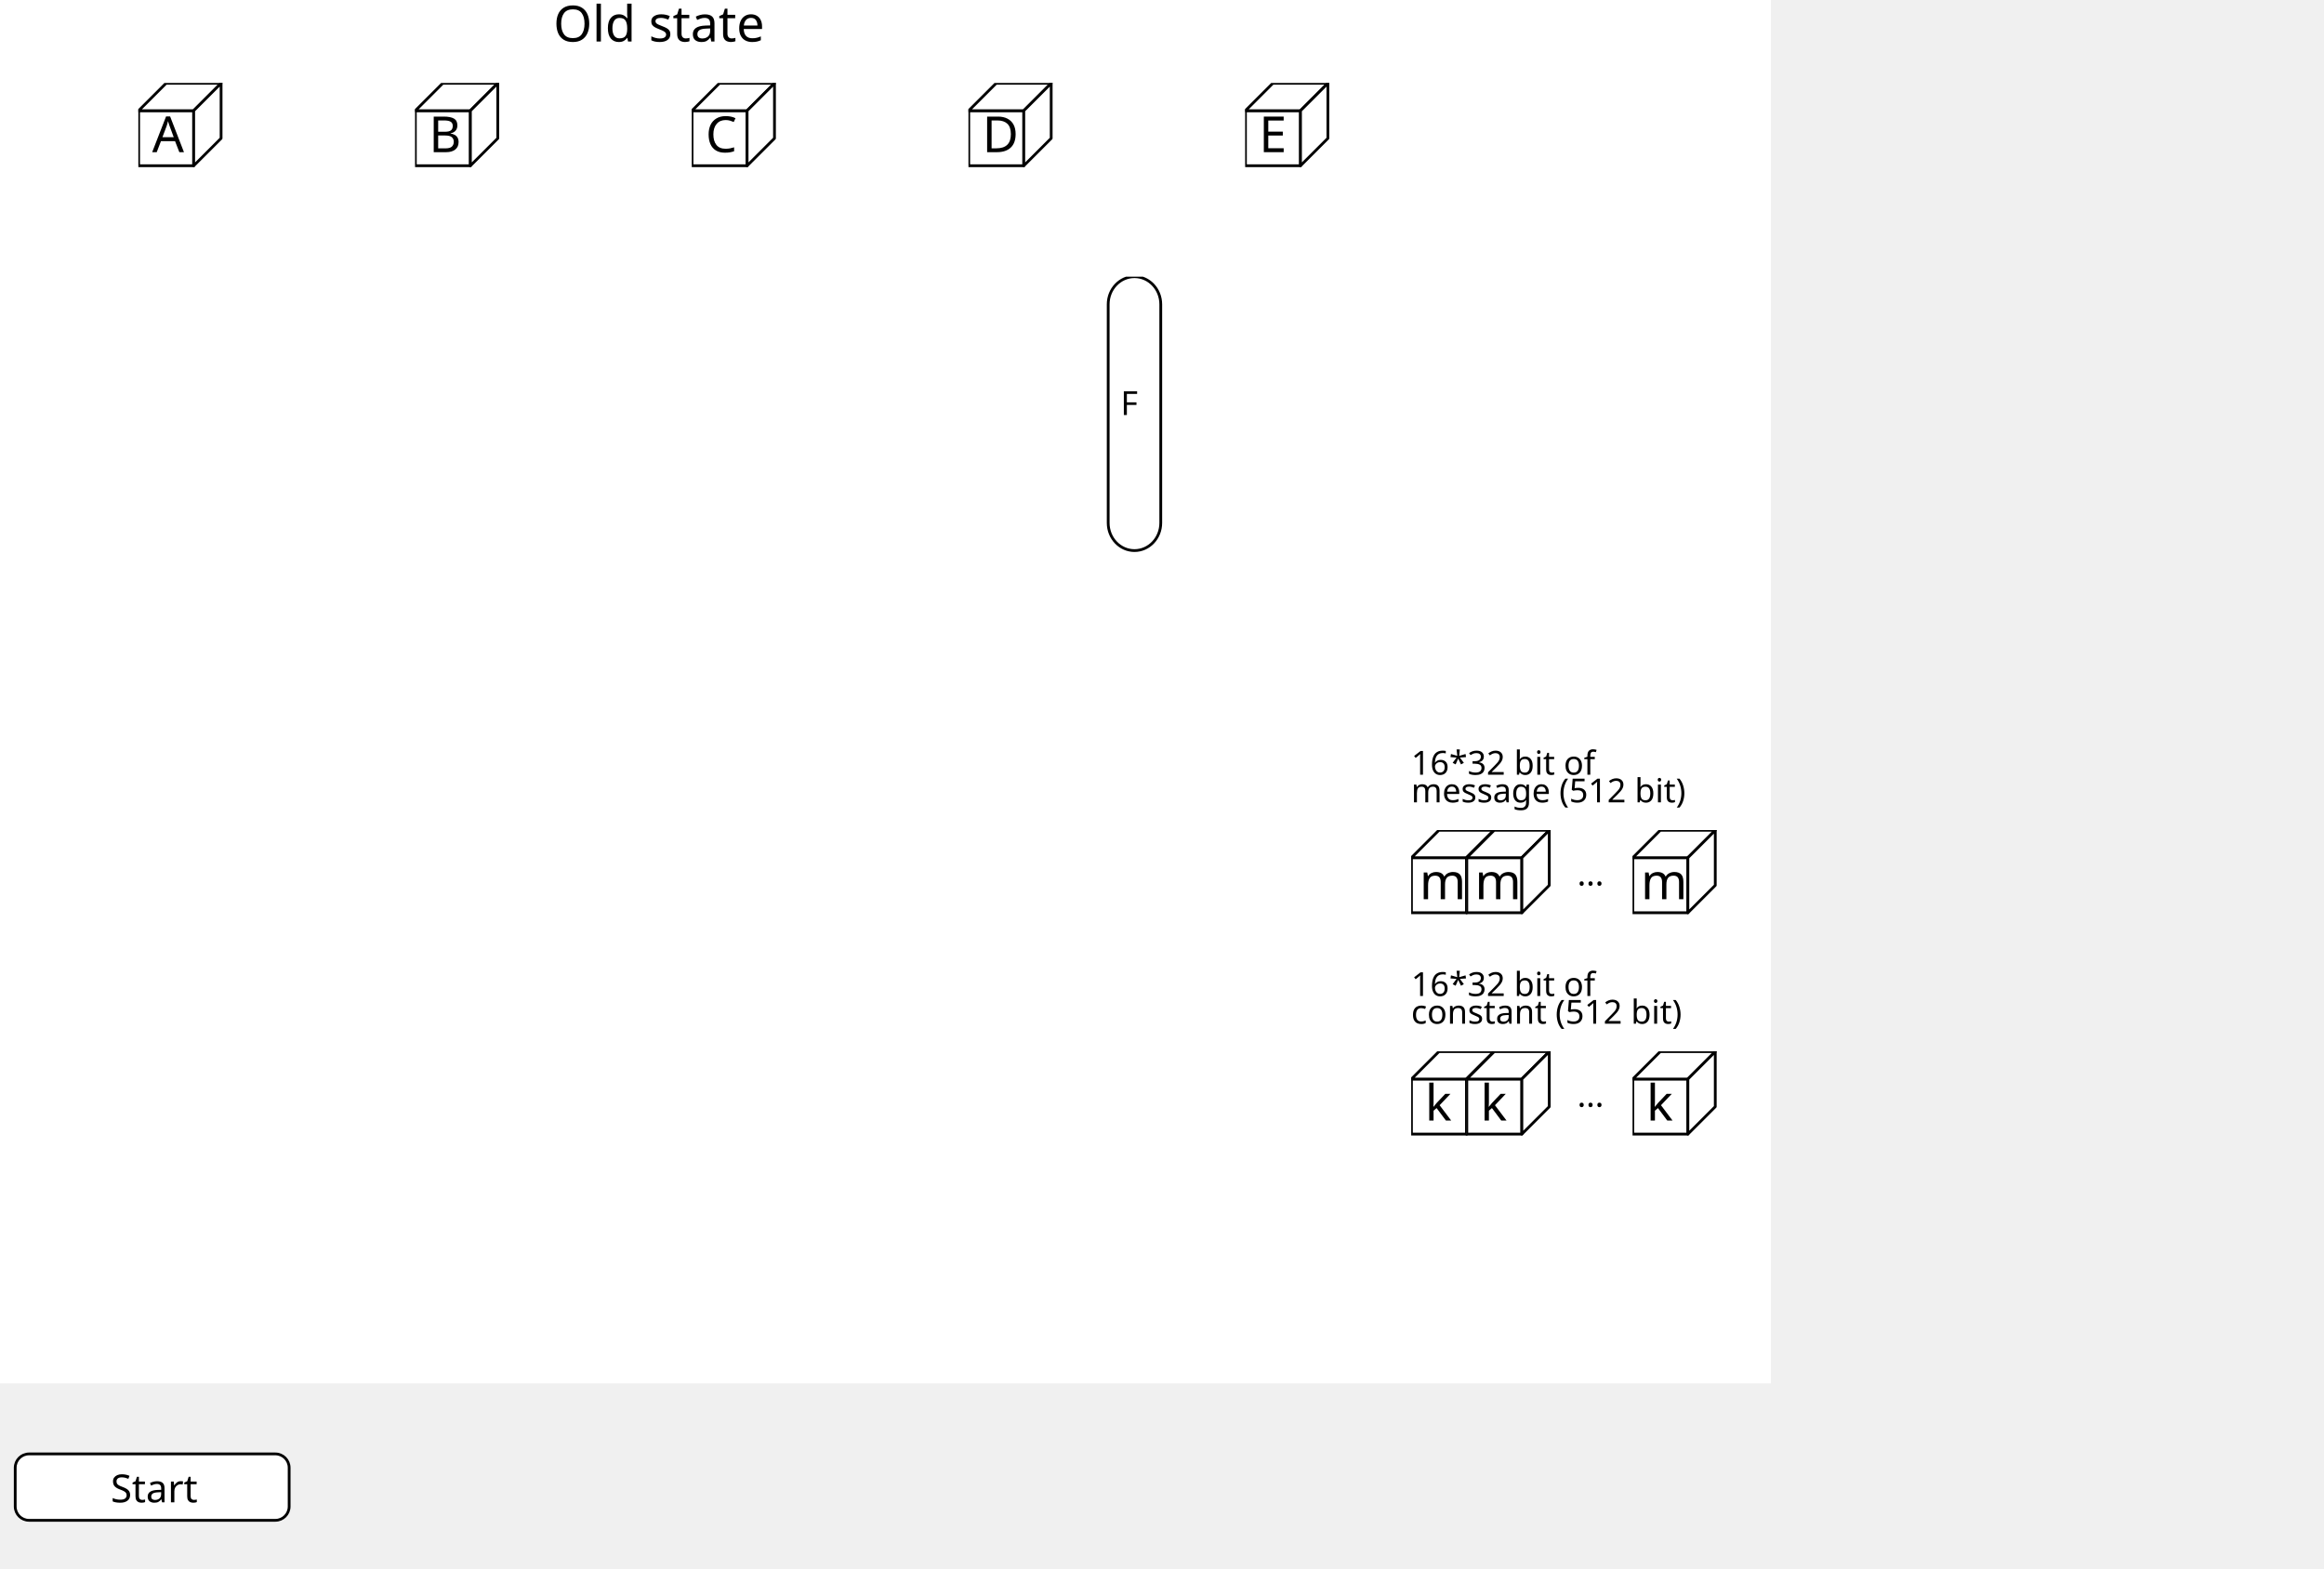
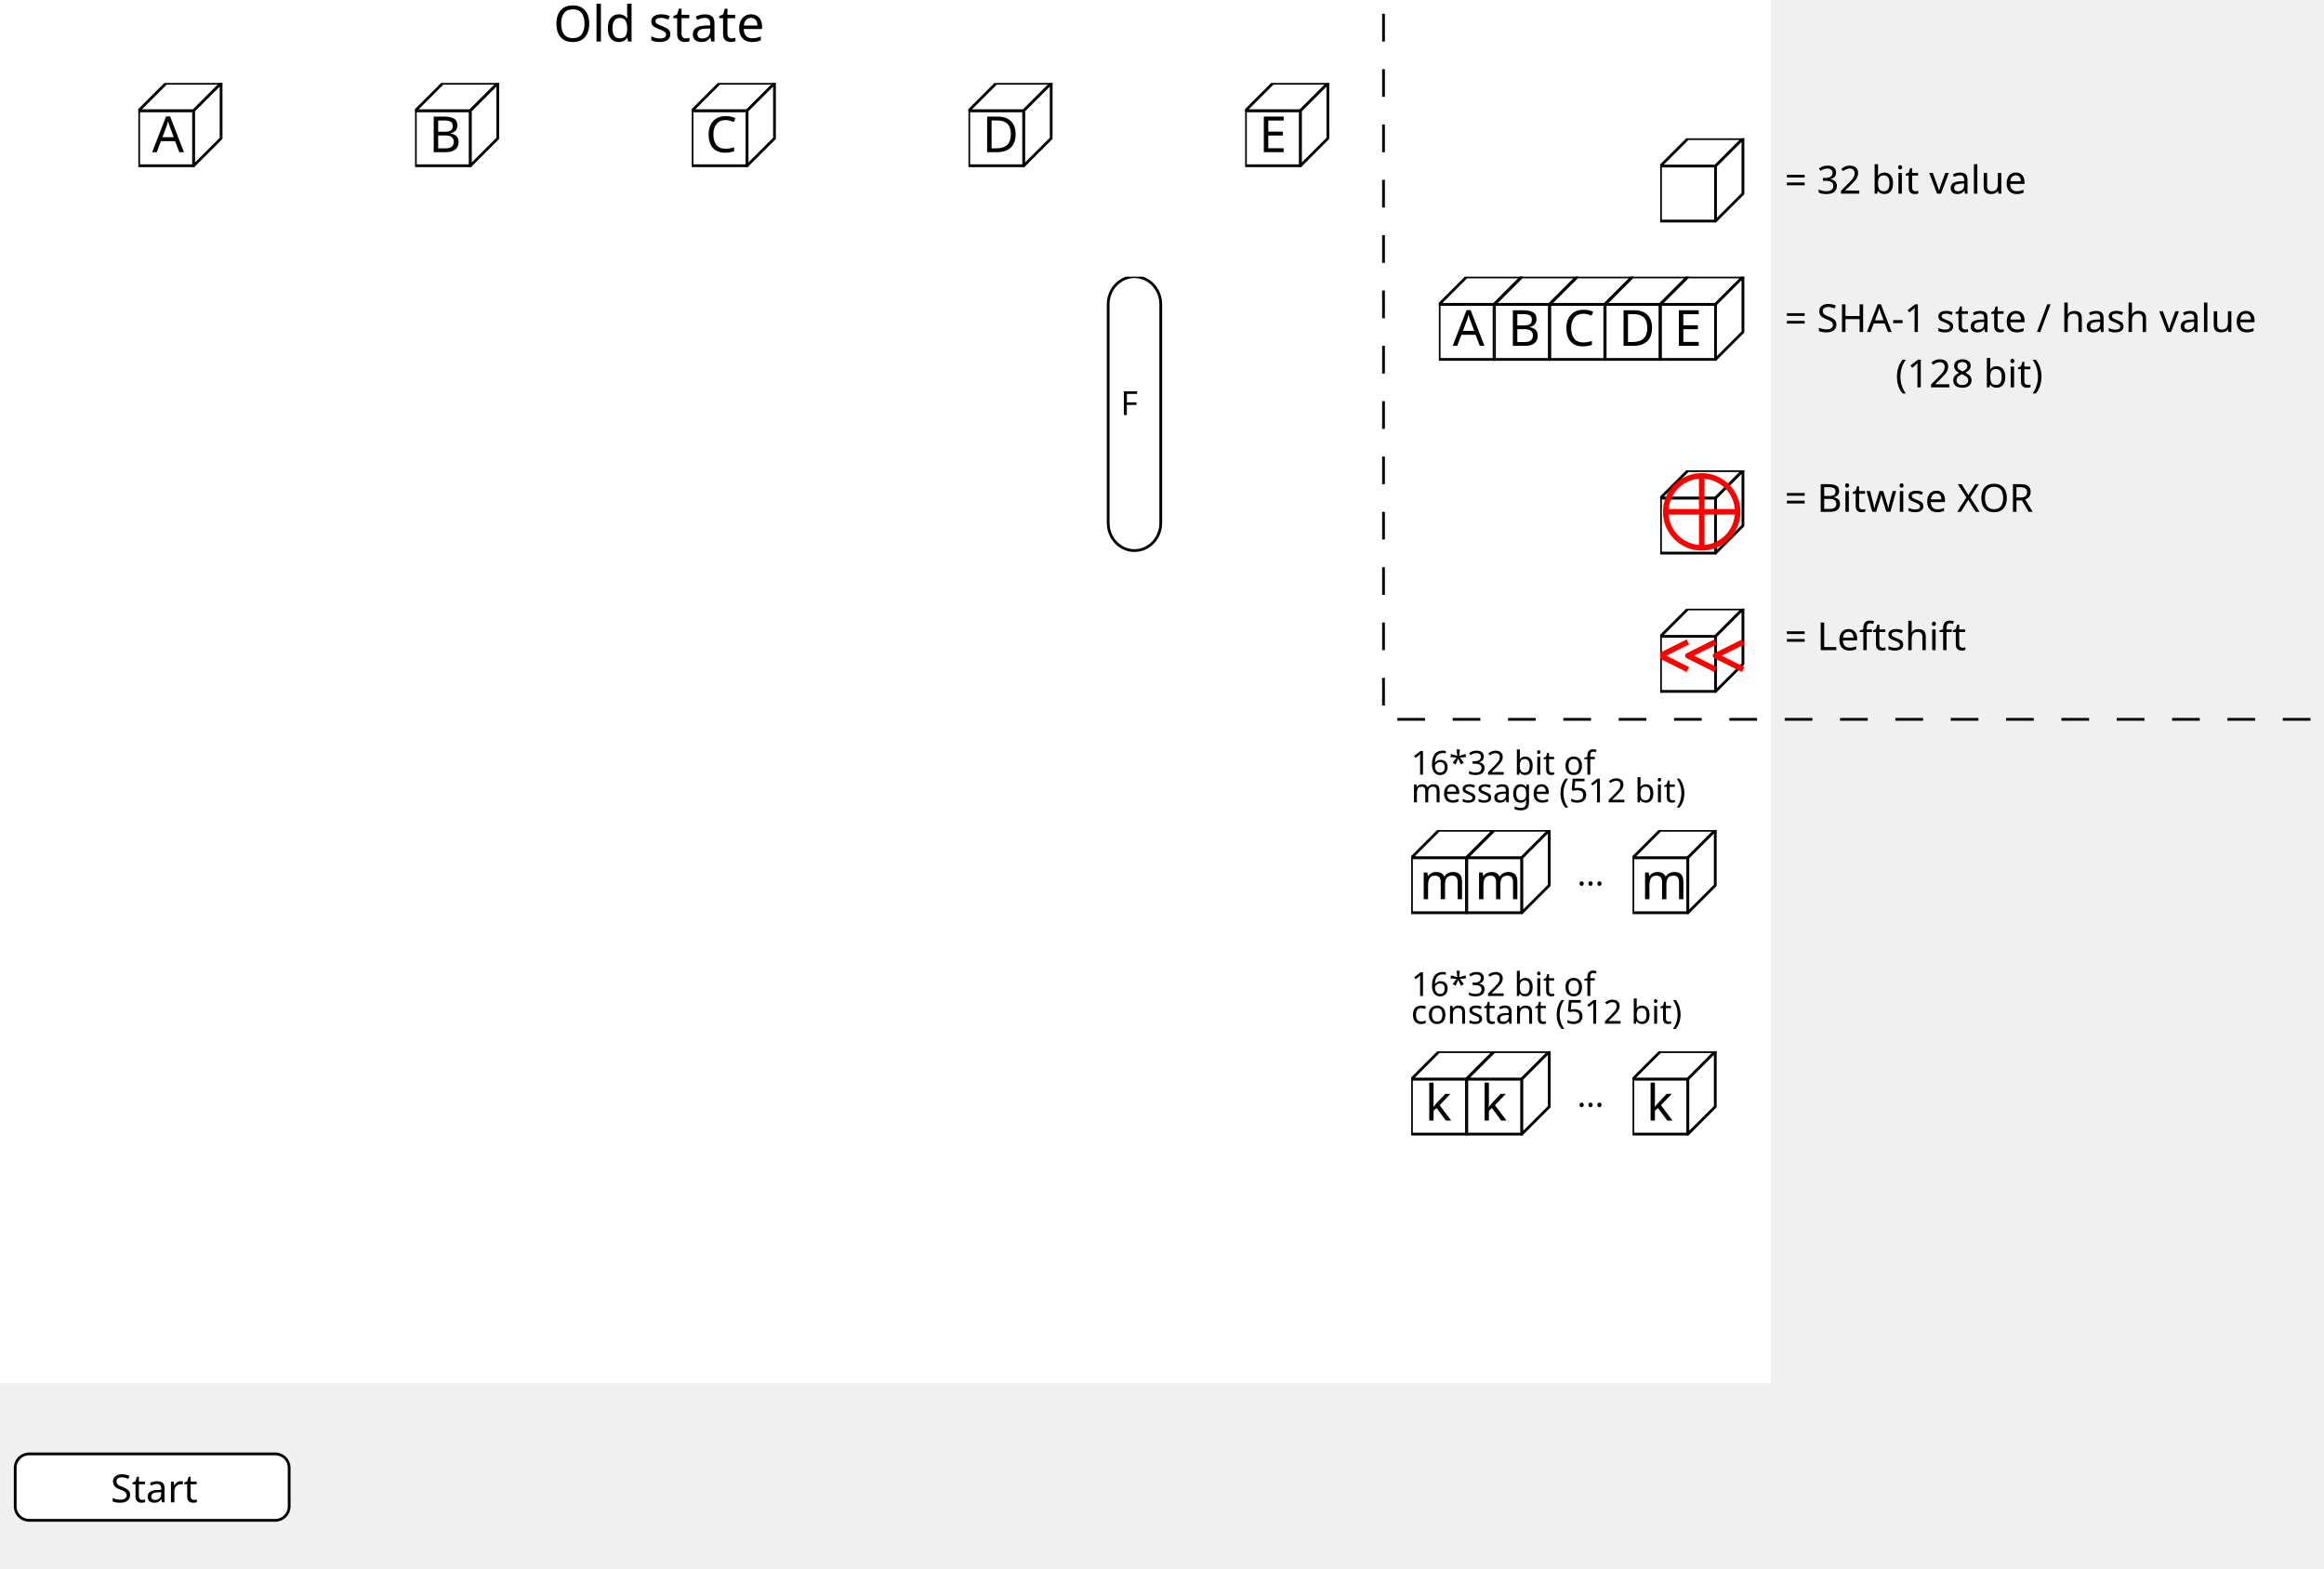
<svg xmlns="http://www.w3.org/2000/svg" xmlns:xlink="http://www.w3.org/1999/xlink" width="200mm" height="135mm" id="svg2">
  <defs id="defs4">
    <svg width="30" height="30" id="bit">
      <rect y="10" x="0.1" width="19.9" height="19.9" fill="white" stroke="black" />
      <polygon fill="white" stroke="black" points="0.1 10, 10 0.1, 29.9 0.1, 20 10" />
      <polygon fill="white" stroke="black" points="29.9 0.1, 29.9 20, 20 29.9, 20 10" />
    </svg>
    <svg width="30" height="30" id="a">
      <use xlink:href="#bit" x="0" y="0" />
      <text fill="black" x="5" y="25" style="font-size:18px;">
        A
       </text>
    </svg>
    <svg width="30" height="30" id="b">
      <use xlink:href="#bit" x="0" y="0" />
      <text fill="black" x="5" y="25" style="font-size:18px;">
        B
       </text>
    </svg>
    <svg width="30" height="30" id="c">
      <use xlink:href="#bit" x="0" y="0" />
      <text fill="black" x="5" y="25" style="font-size:18px;">
        C
       </text>
    </svg>
    <svg width="30" height="30" id="d">
      <use xlink:href="#bit" x="0" y="0" />
      <text fill="black" x="5" y="25" style="font-size:18px;">
        D
       </text>
    </svg>
    <svg width="30" height="30" id="e">
      <use xlink:href="#bit" x="0" y="0" />
      <text fill="black" x="5" y="25" style="font-size:18px;">
        E
       </text>
    </svg>
    <svg width="30" height="30" id="m">
      <use xlink:href="#bit" x="0" y="0" />
      <text fill="black" x="3" y="25" style="font-size:18px;">
       m
       </text>
    </svg>
    <svg width="30" height="30" id="k">
      <use xlink:href="#bit" x="0" y="0" />
      <text fill="black" x="5" y="25" style="font-size:18px;">
       k
       </text>
    </svg>
    <svg id="f" width="20" height="100">
      <rect x="0.5" width="19" height="99" rx="10" ry="10" fill="white" stroke="black" />
      <text fill="black" x="8" y="50">
        F
        </text>
    </svg>
    <path id="arrow0" d="m 0 0 l 50 0 -4 -4 m 4 4 l -4 4" stroke="black" />
    <path id="arrow1" d="m 0 0 l 20 0 -4 -4 m 4 4 l -4 4" stroke="black" />
    <svg id="xor" width="30" height="30">
      <use xlink:href="#bit" x="0" y="0" />
      <circle cx="15" cy="15" r="13" stroke="red" stroke-width="2" />
      <path d="M 15 2 l 0 26 M 2 15 l 26 0" stroke="red" stroke-width="2" />
    </svg>
    <svg id="shift" width="30" height="30">
      <use xlink:href="#bit" x="0" y="0" />
      <path d="M 10 12 l -10 5 10 5 m 10 -10 l -10 5 10 5 m 10 -10 l -10 5 10 5" stroke="red" stroke-width="2" />
    </svg>
  </defs>
  <g style="fill:none;fill-rule:evenodd;stroke:none;stroke-width:1px;stroke-linecap:butt;stroke-linejoin:round;stroke-opacity:1;font-family:'sans';" id="g2383 " transform="scale(0.9)">
    <rect x="0" y="0" width="640" height="500" fill="white" />
    <svg id="f" width="20" height="100" x="400" y="100">
      <rect x="0.5" width="19" height="99" rx="10" ry="10" fill="white" stroke="black">
        <animateColor attributeName="fill" id="f_ani" begin="b02.end" dur="1" from="#ffffff" to="#ff0000" />
        <animateColor attributeName="fill" id="f_ani2" begin="f_ani.end" dur="1" from="#ff0000" to="#ffffff" fill="freeze" />
      </rect>
      <text fill="black" x="5" y="50">
        F
        </text>
    </svg>
    <use xlink:href="#a" x="50" y="30">
      <animate attributeName="x" from="50" to="50" begin="start.click" dur="0" fill="freeze" />
      <animate attributeName="y" id="a01" from="30" to="135" begin="start.click" dur="2" fill="freeze" />
      <animate attributeName="y" id="a03" from="135" to="220" begin="f01.end+1" dur="2" fill="freeze" />
      <animate attributeName="y" id="a06" from="220" to="300" begin="b03.end+1" dur="2" fill="freeze" />
      <animate attributeName="y" id="a07" from="300" to="380" begin="m01.end+1" dur="2" fill="freeze" />
      <animate attributeName="y" id="a08y" from="380" to="460" begin="k01.end+1" dur="3" fill="freeze" />
      <animate attributeName="x" id="a08x" from="50" to="150" begin="k01.end+1" dur="3" fill="freeze" />
      <animate attributeName="y" id="a09" from="460" to="30" begin="a08y.end+2" dur="5" fill="freeze" />
    </use>
    <use xlink:href="#b" x="150" y="30">
      <animate attributeName="x" from="150" to="150" begin="start.click" dur="0" fill="freeze" />
      <animate attributeName="y" id="b01" from="30" to="170" begin="start.click" dur="2" fill="freeze" />
      <animate attributeName="y" id="b03" from="170" to="220" begin="a05.end+1" dur="2" fill="freeze" />
      <animate attributeName="y" id="b06" from="220" to="300" begin="b03.end+1" dur="2" fill="freeze" />
      <animate attributeName="y" id="b07" from="300" to="380" begin="m01.end+1" dur="2" fill="freeze" />
      <animate attributeName="y" id="b08y" from="380" to="460" begin="k01.end+1" dur="3" fill="freeze" />
      <animate attributeName="x" id="b08x" from="150" to="250" begin="k01.end+1" dur="3" fill="freeze" />
      <animate attributeName="y" id="b09" from="460" to="30" begin="a08y.end+2" dur="5" fill="freeze" />
    </use>
    <use xlink:href="#b" x="-150" y="170">
      <animate attributeName="x" id="b02" from="150" to="400" begin="b01.end" dur="5" />
    </use>
    <use xlink:href="#c" x="250" y="30">
      <animate attributeName="x" from="250" to="250" begin="start.click" dur="0" fill="freeze" />
      <animate attributeName="y" id="c01" from="30" to="135" begin="start.click" dur="2" fill="freeze" />
      <animate attributeName="y" id="c03" from="135" to="220" begin="a05.end+1" dur="2" fill="freeze" />
      <animate attributeName="y" id="c06" from="220" to="300" begin="b03.end+1" dur="2" fill="freeze" />
      <animate attributeName="y" id="c07" from="300" to="380" begin="m01.end+1" dur="2" fill="freeze" />
      <animate attributeName="y" id="c08y" from="380" to="460" begin="k01.end+1" dur="3" fill="freeze" />
      <animate attributeName="x" id="c08x" from="250" to="350" begin="k01.end+1" dur="3" fill="freeze" />
      <animate attributeName="y" id="c09" from="460" to="30" begin="a08y.end+2" dur="5" fill="freeze" />
    </use>
    <use xlink:href="#c" x="-250" y="135">
      <animate attributeName="x" id="c02" from="250" to="400" begin="b01.end+2" dur="3" />
    </use>
    <use xlink:href="#d" x="350" y="30">
      <animate attributeName="x" from="350" to="350" begin="start.click" dur="0" fill="freeze" />
      <animate attributeName="y" id="d01" from="30" to="100" begin="start.click" dur="2" fill="freeze" />
      <animate attributeName="y" id="d03" from="100" to="220" begin="a05.end+1" dur="2" fill="freeze" />
      <animate attributeName="y" id="d06" from="220" to="300" begin="b03.end+1" dur="2" fill="freeze" />
      <animate attributeName="y" id="d07" from="300" to="380" begin="m01.end+1" dur="2" fill="freeze" />
      <animate attributeName="y" id="d08y" from="380" to="460" begin="k01.end+1" dur="3" fill="freeze" />
      <animate attributeName="x" id="d08x" from="350" to="450" begin="k01.end+1" dur="3" fill="freeze" />
      <animate attributeName="y" id="d09" from="460" to="30" begin="a08y.end+2" dur="5" fill="freeze" />
    </use>
    <use xlink:href="#d" x="-350" y="100">
      <animate attributeName="x" id="d02" from="350" to="400" begin="b01.end+4" dur="1" />
    </use>
    <use xlink:href="#e" x="450" y="30">
      <animate attributeName="x" from="450" to="450" begin="start.click" dur="0" fill="freeze" />
      <animate attributeName="y" id="e01" from="30" to="135" begin="start.click" dur="2" fill="freeze" />
      <animate attributeName="y" id="e03" from="135" to="220" begin="f01.end+1" dur="2" fill="freeze" />
      <animate attributeName="y" id="e06" from="220" to="300" begin="b03.end+1" dur="2" fill="freeze" />
      <animate attributeName="y" id="e07" from="300" to="380" begin="m01.end+1" dur="2" fill="freeze" />
      <animate attributeName="y" id="e08y" from="380" to="460" begin="k01.end+1" dur="3" fill="freeze" />
      <animate attributeName="x" id="e08x" from="450" to="50" begin="k01.end+1" dur="3" fill="freeze" />
      <animate attributeName="y" id="e09" from="460" to="30" begin="a08y.end+2" dur="5" fill="freeze" />
    </use>
    <use xlink:href="#a" x="50" y="220" opacity="0">
      <set attributeName="opacity" to="1" begin="a03.end" />
      <animate attributeName="x" id="a04" from="50" to="200" begin="a03.end" dur="2" fill="freeze" />
      <animate attributeName="x" id="a05" from="200" to="450" begin="a04.end+1" dur="3" fill="freeze" />
      <set attributeName="opacity" to="0" begin="a05.end" />
    </use>
    <use xlink:href="#bit" x="-400" y="135">
      <animate attributeName="x" id="f01" from="400" to="450" begin="f_ani2.end" dur="1" />
    </use>
    <use xlink:href="#xor" x="-450" y="135">
      <set attributeName="y" to="135" begin="start.click" />
      <set attributeName="x" to="450" dur="1" begin="f01.end" />
      <set attributeName="y" to="220" begin="a05.end" />
      <set attributeName="x" to="450" dur="1" begin="a05.end" />
      <set attributeName="y" to="300" begin="m01.end" />
      <set attributeName="x" to="450" dur="1" begin="m01.end" />
      <set attributeName="y" to="380" begin="k01.end" />
      <set attributeName="x" to="450" dur="1" begin="k01.end" />
    </use>
    <use xlink:href="#shift" x="200" y="220" opacity="0">
      <set attributeName="x" to="200" begin="start.click" />
      <set attributeName="opacity" to="1" dur="1" begin="a04.end" />
      <set attributeName="x" to="150" begin="b03.end" />
      <set attributeName="opacity" to="1" dur="1" begin="b03.end" />
    </use>
    <text fill="black" x="510" y="280" style="font-size:12px;">
16*32 bit of
</text>
    <text fill="black" x="510" y="290" style="font-size:12px;">
message (512 bit)
</text>
    <use xlink:href="#m" x="510" y="300">
      <animate attributeName="x" from="510" to="510" begin="start.click" dur="0" fill="freeze" />
      <set attributeName="opacity" to="1" begin="start.click" />
      <animate attributeName="x" id="m01" from="510" to="450" begin="e06.end" dur="1" />
      <set attributeName="opacity" to="0" begin="m01.end" />
    </use>
    <use xlink:href="#m" x="530" y="300">
      <animate attributeName="x" from="530" to="530" begin="start.click" dur="0" fill="freeze" />
      <animate attributeName="x" id="m02" from="530" to="510" begin="a09.end-1" dur="1" fill="freeze" />
    </use>
    <text fill="black" x="570" y="320">
...
</text>
    <use xlink:href="#m" x="590" y="300">
</use>
    <text fill="black" x="510" y="360" style="font-size:12px;">
16*32 bit of
</text>
    <text fill="black" x="510" y="370" style="font-size:12px;">
constant (512 bit)
</text>
    <use xlink:href="#k" x="510" y="380">
      <animate attributeName="x" from="510" to="510" begin="start.click" dur="0" fill="freeze" />
      <set attributeName="opacity" to="1" begin="start.click" />
      <animate attributeName="x" id="k01" from="510" to="450" begin="e07.end" dur="1" />
      <set attributeName="opacity" to="0" begin="k01.end" />
    </use>
    <use xlink:href="#k" x="530" y="380">
      <animate attributeName="x" from="530" to="530" begin="start.click" dur="0" fill="freeze" />
      <animate attributeName="x" id="k02" from="530" to="510" begin="a09.end-1" dur="1" fill="freeze" />
    </use>
    <text fill="black" x="570" y="400">
...
</text>
    <use xlink:href="#k" x="590" y="380">
</use>
    <text fill="black" x="200" y="15" style="font-size:18px;">
Old state
</text>
    <text fill="black" x="120" y="520" opacity="0" style="font-size:18px;">
      <set attributeName="opacity" to="0" begin="start.click" />
      <set attributeName="opacity" to="1" begin="a08x.end" />
New state for next round
</text>
    <text fill="black" x="140" y="190" opacity="0" style="font-size:38px;">
      <set attributeName="opacity" to="0" begin="start.click" />
      <set attributeName="opacity" to="1" begin="a09.end" />
New round
</text>
+     <use xlink:href="#bit" x="600" y="50" />
+     <text fill="black" x="645" y="70" style="font-size:14px;">
+ = 32 bit value
+ </text>
+     <use xlink:href="#a" x="520" y="100" />
+     <use xlink:href="#b" x="540" y="100" />
+     <use xlink:href="#c" x="560" y="100" />
+     <use xlink:href="#d" x="580" y="100" />
+     <use xlink:href="#e" x="600" y="100" />
+     <text fill="black" x="645" y="120" style="font-size:14px;">
+ = SHA-1 state / hash value
+ </text>
+     <text fill="black" x="685" y="140" style="font-size:14px;">
+ (128 bit)
+ </text>
+     <path d="M 500 5 l 0 255 350 0" stroke="black" stroke-dasharray="10,10" />
+     <use xlink:href="#xor" x="600" y="170" />
+     <text fill="black" x="645" y="185" style="font-size:14px;">
+ = Bitwise XOR
+ </text>
+     <use xlink:href="#shift" x="600" y="220" />
+     <text fill="black" x="645" y="235" style="font-size:14px;">
+ = Leftshift
+ </text>
    <svg height="25" width="100" x="5" y="525" id="start">
      <set attributeName="opacity" to="0" begin="start.click" />
      <set attributeName="opacity" to="1" begin="a09.end" />
      <rect height="24" width="99" x="0.5" y="0.5" rx="5" ry="5" stroke="black" fill="white" />
      <text fill="black" x="35" y="18" style="font-size:14px;">
Start
</text>
    </svg>
  </g>
</svg>
